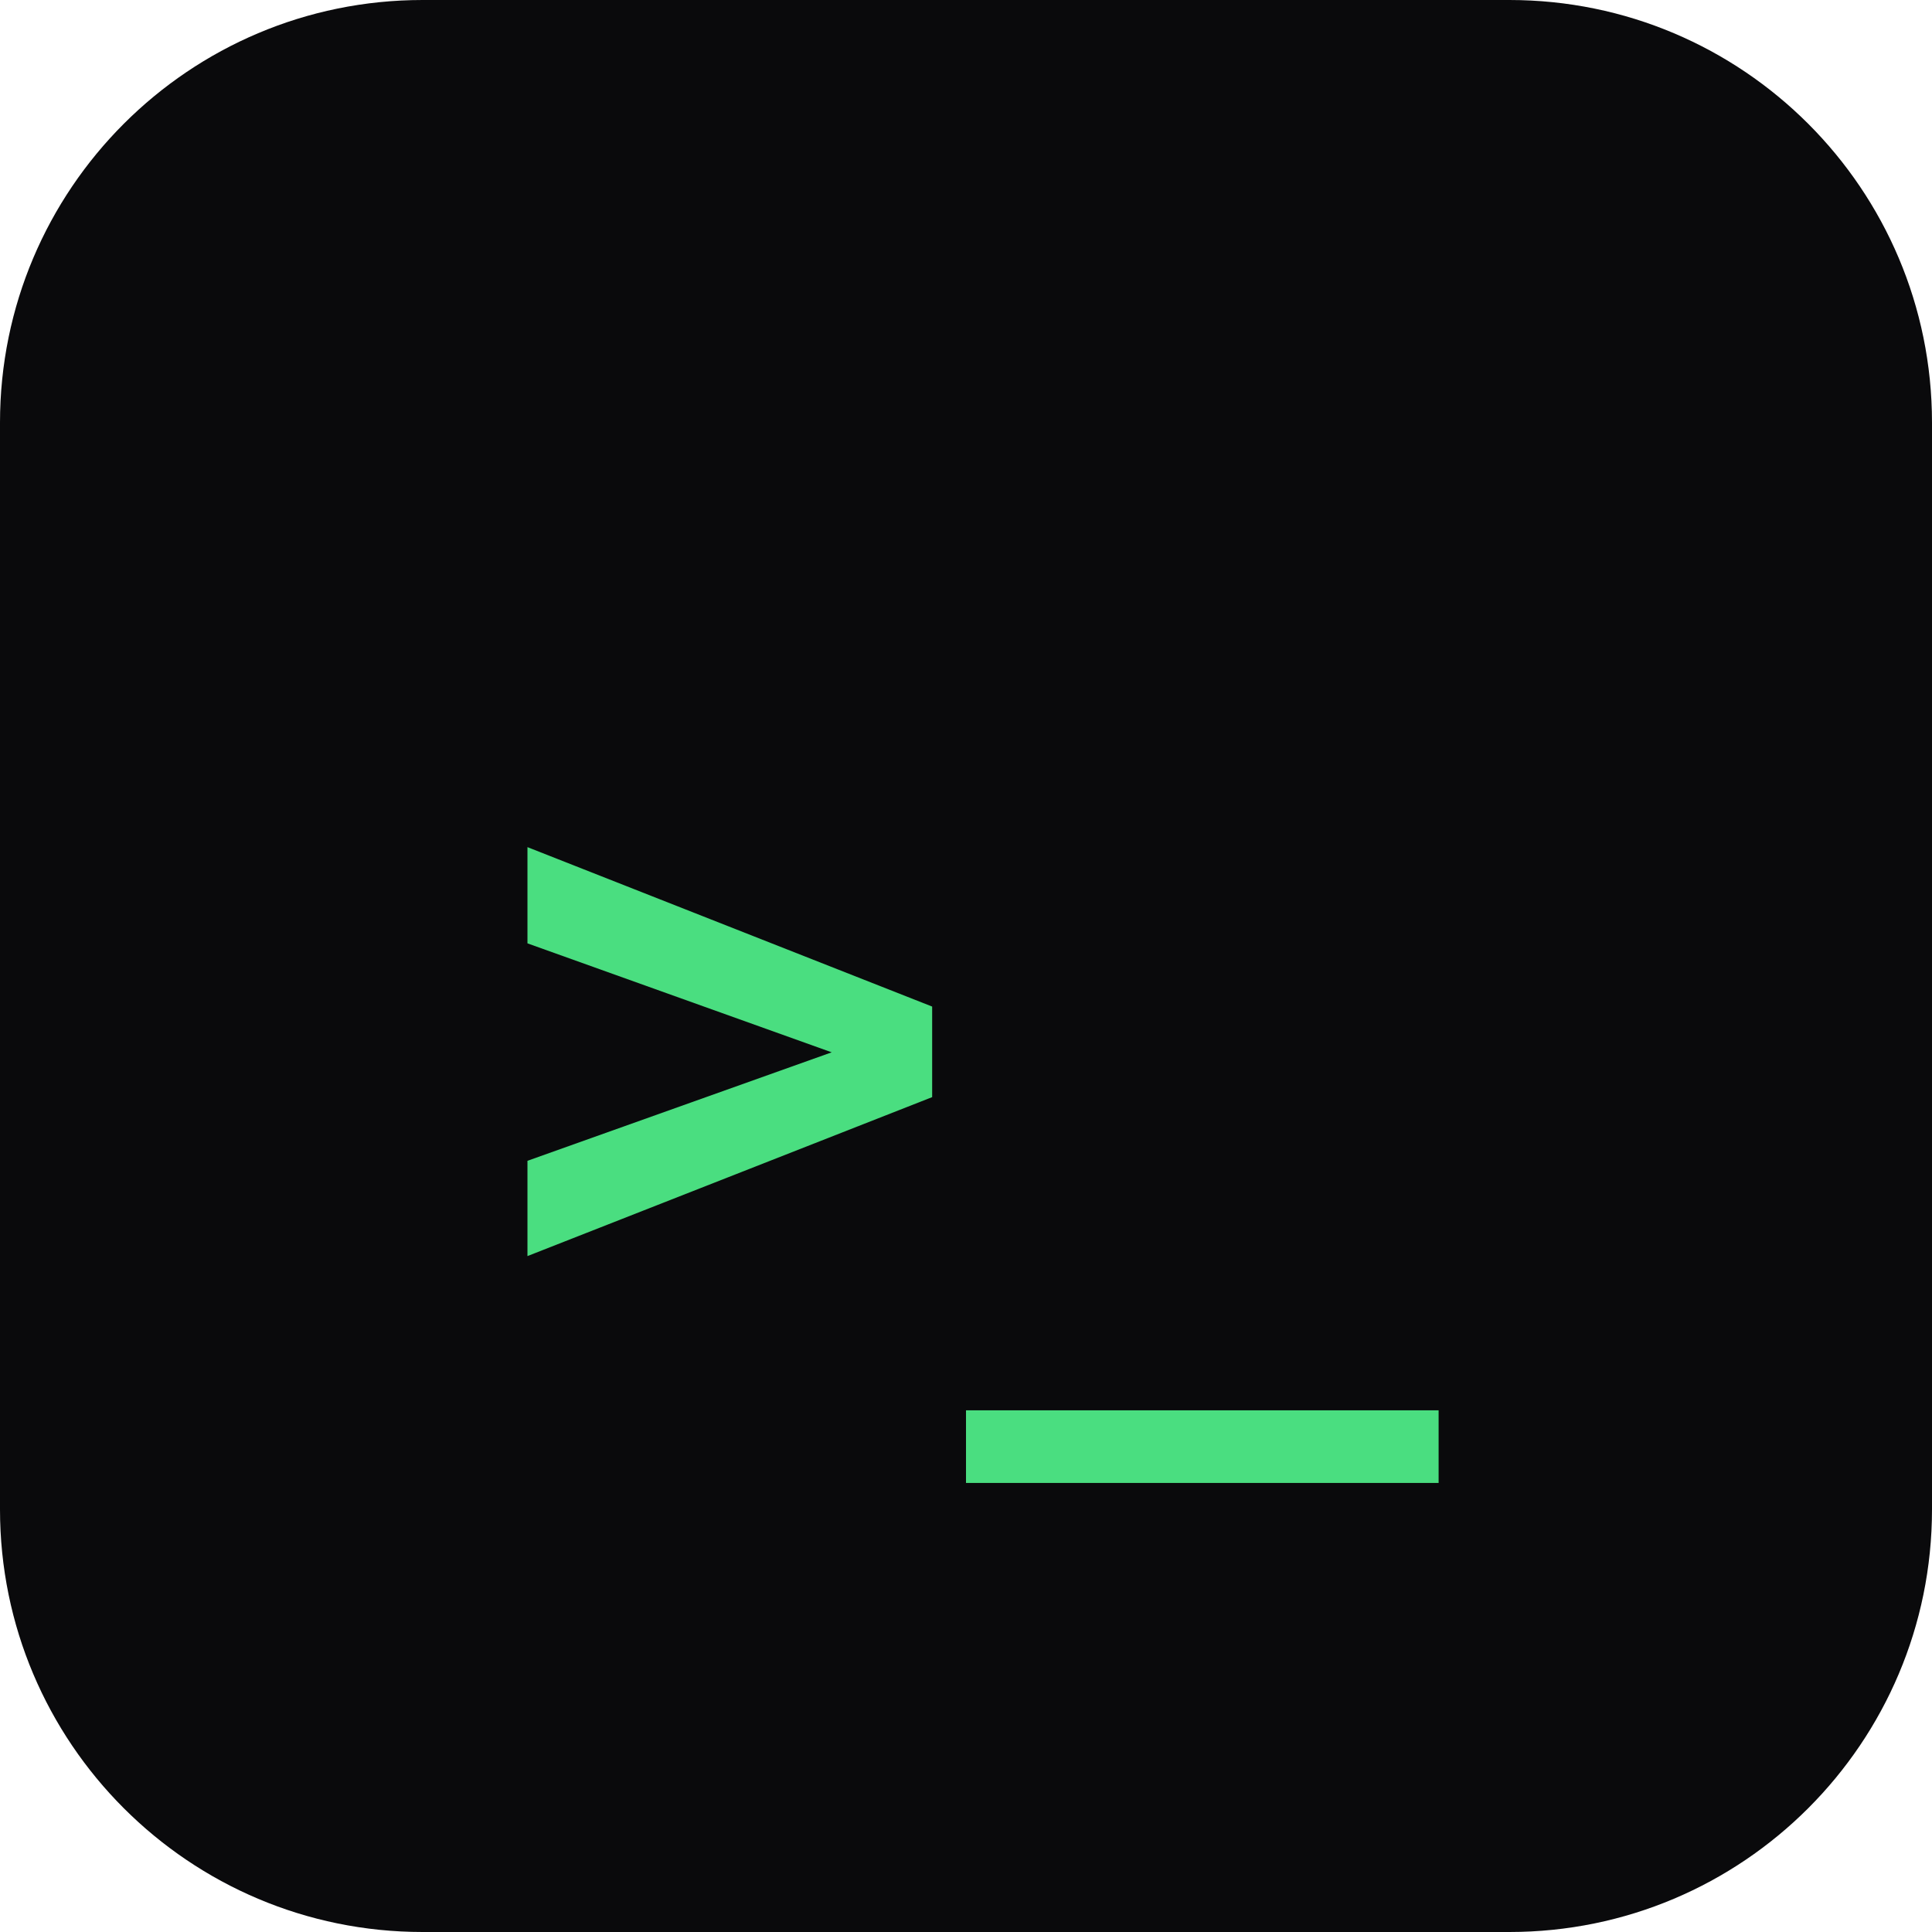
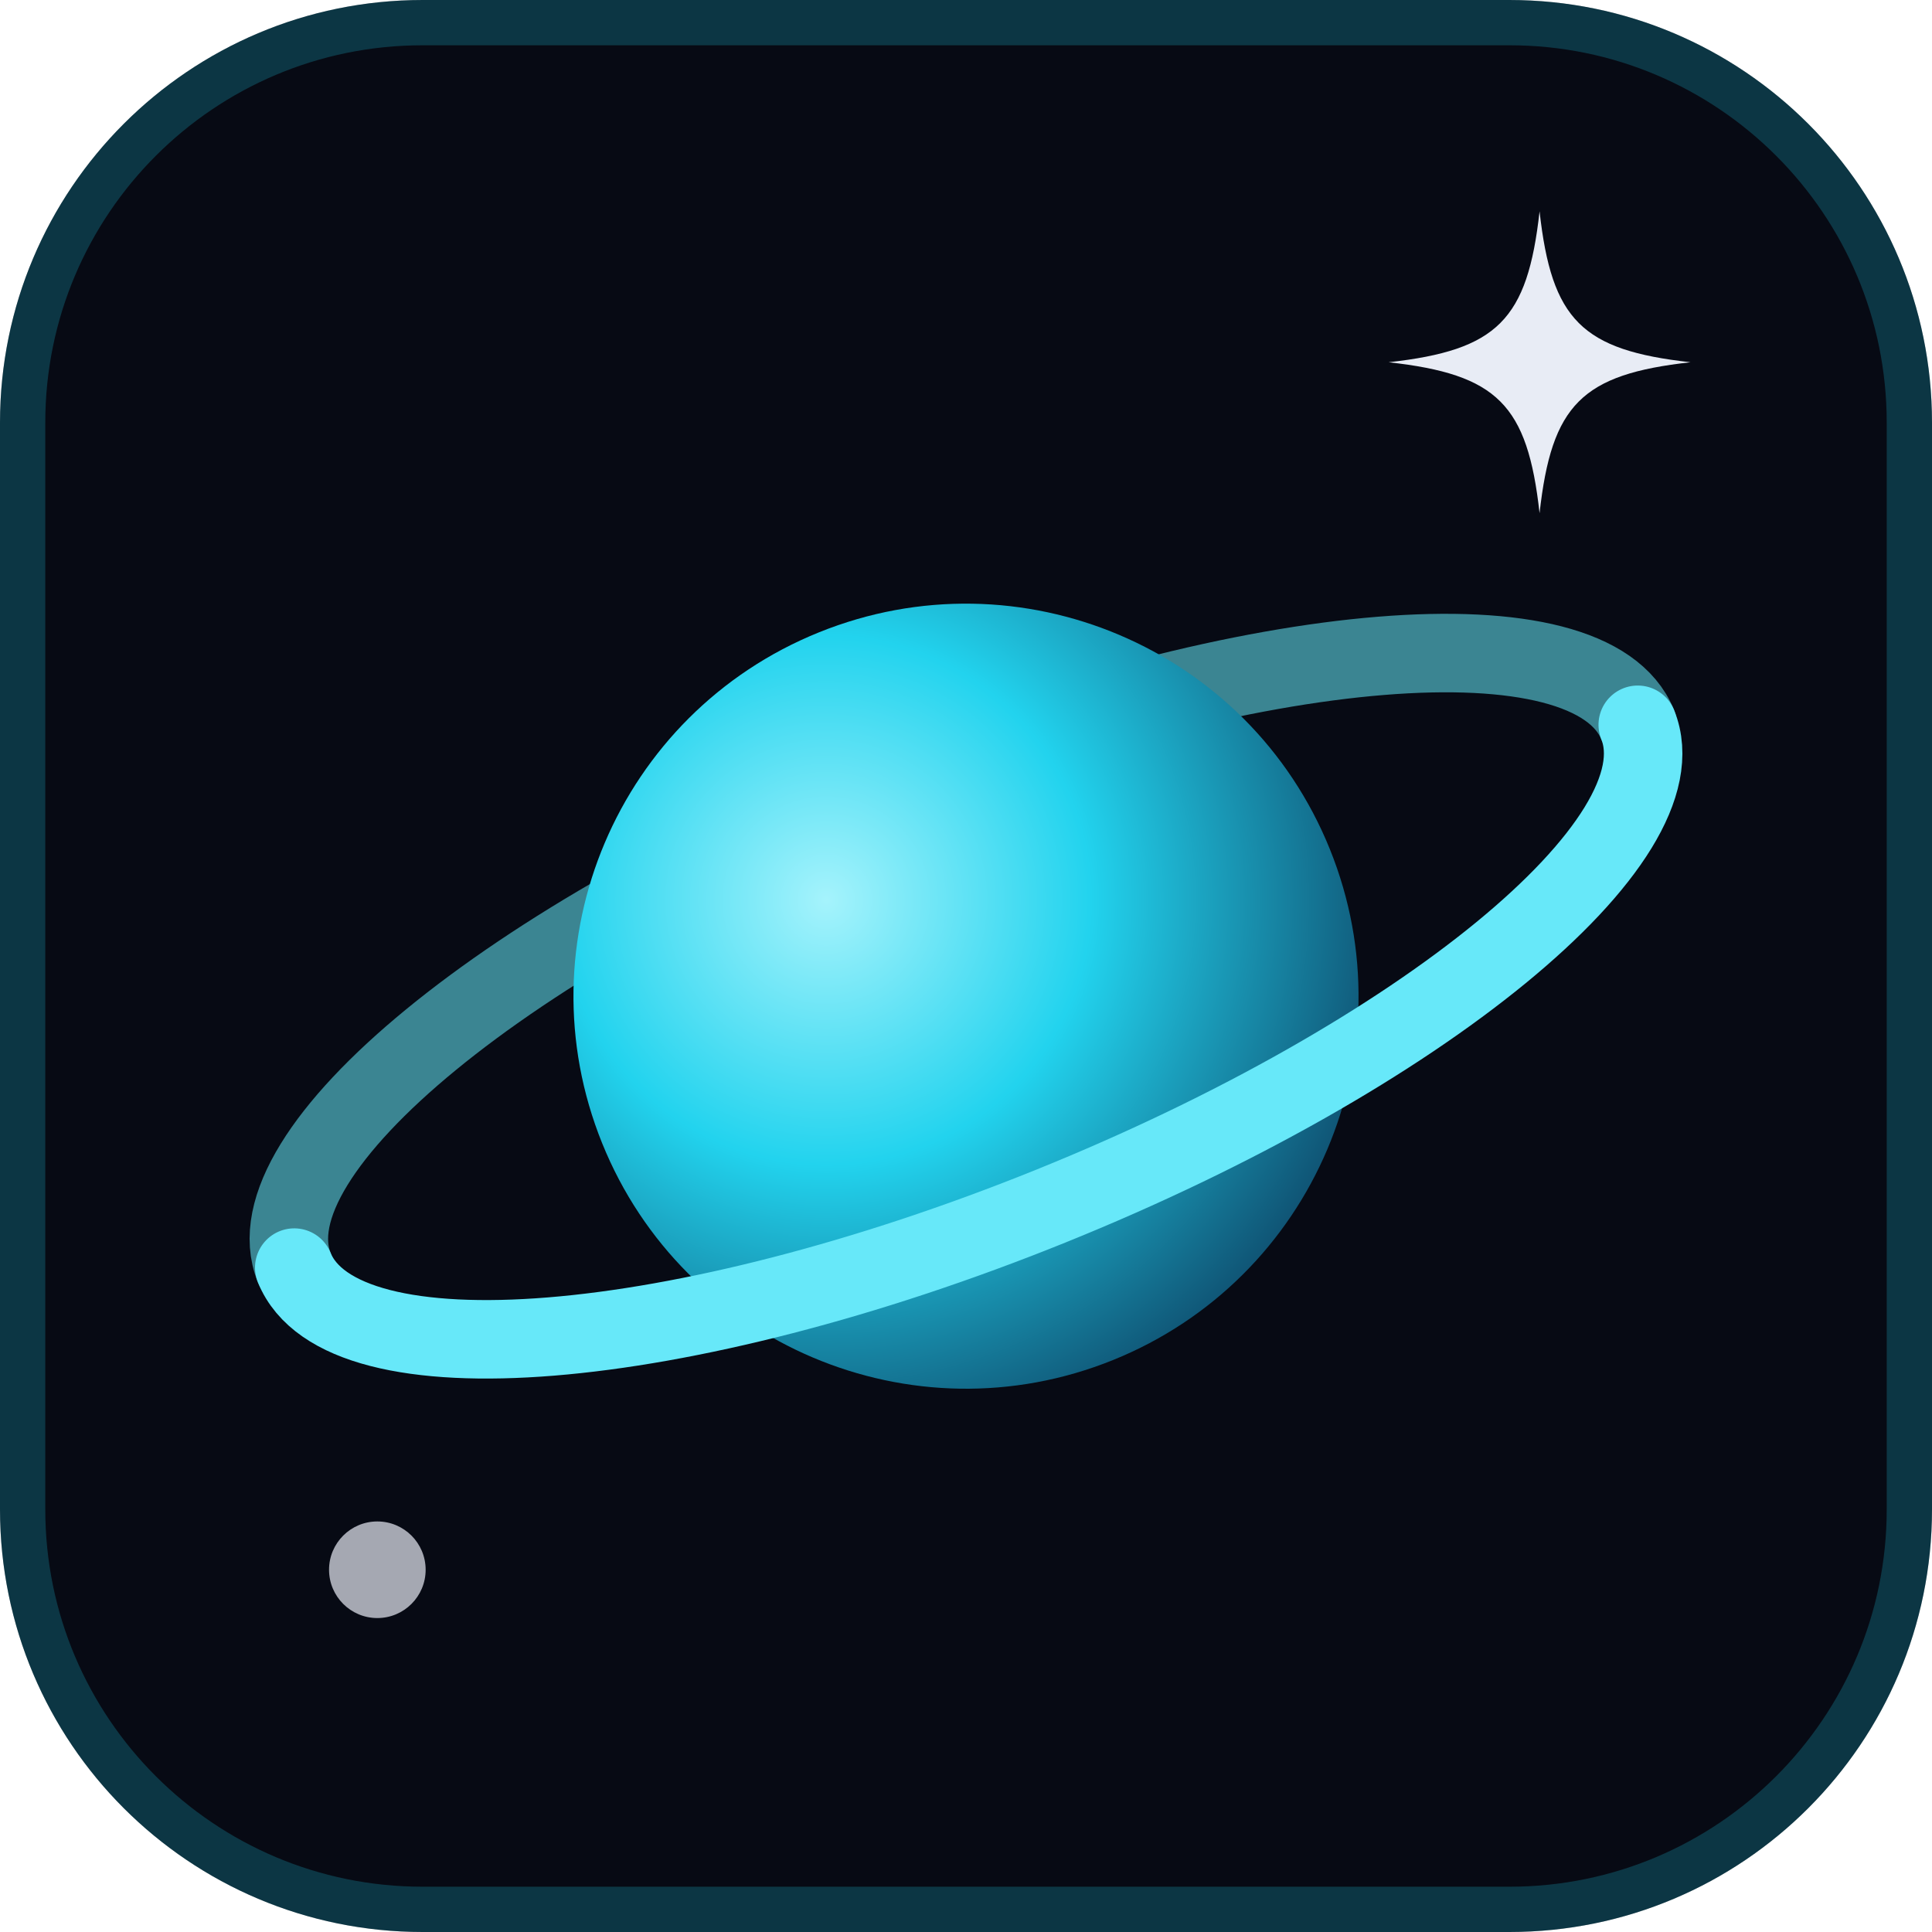
<svg xmlns="http://www.w3.org/2000/svg" viewBox="0 0 64 64">
-   <rect width="64" height="64" rx="14" fill="#0a0a0c" />
-   <text x="32" y="43" font-family="ui-monospace, 'Cascadia Code', 'JetBrains Mono', monospace" font-size="26" font-weight="700" fill="#4ade80" text-anchor="middle">&gt;_</text>
+   <defs>
+     <radialGradient id="planet" cx="38%" cy="32%" r="75%">
+       <stop offset="0" stop-color="#a5f3fc" />
+       <stop offset="0.45" stop-color="#22d3ee" />
+       <stop offset="1" stop-color="#0e4a6b" />
+     </radialGradient>
+   </defs>
+   <rect width="64" height="64" rx="14" fill="#070a14" />
+   <rect x="0.75" y="0.75" width="62.5" height="62.5" rx="13.25" fill="none" stroke="#22d3ee" stroke-opacity="0.22" stroke-width="1.5" />
+   <g transform="rotate(-22 32 33)">
+     <path d="M8 33 A24 7.5 0 0 1 56 33" fill="none" stroke="#67e8f9" stroke-opacity="0.55" stroke-width="2.6" stroke-linecap="round" />
+     <circle cx="32" cy="33" r="13" fill="url(#planet)" />
+     <path d="M8 33 A24 7.5 0 0 0 56 33" fill="none" stroke="#67e8f9" stroke-width="2.6" stroke-linecap="round" />
+   </g>
+   <path d="M51 7 C51.4 10.6 52.4 11.6 56 12 C52.4 12.4 51.4 13.4 51 17 C50.6 13.4 49.6 12.4 46 12 C49.6 11.6 50.6 10.6 51 7 Z" fill="#e8ecf5" />
+   <circle cx="12.5" cy="52" r="1.6" fill="#e8ecf5" fill-opacity="0.7" />
</svg>
